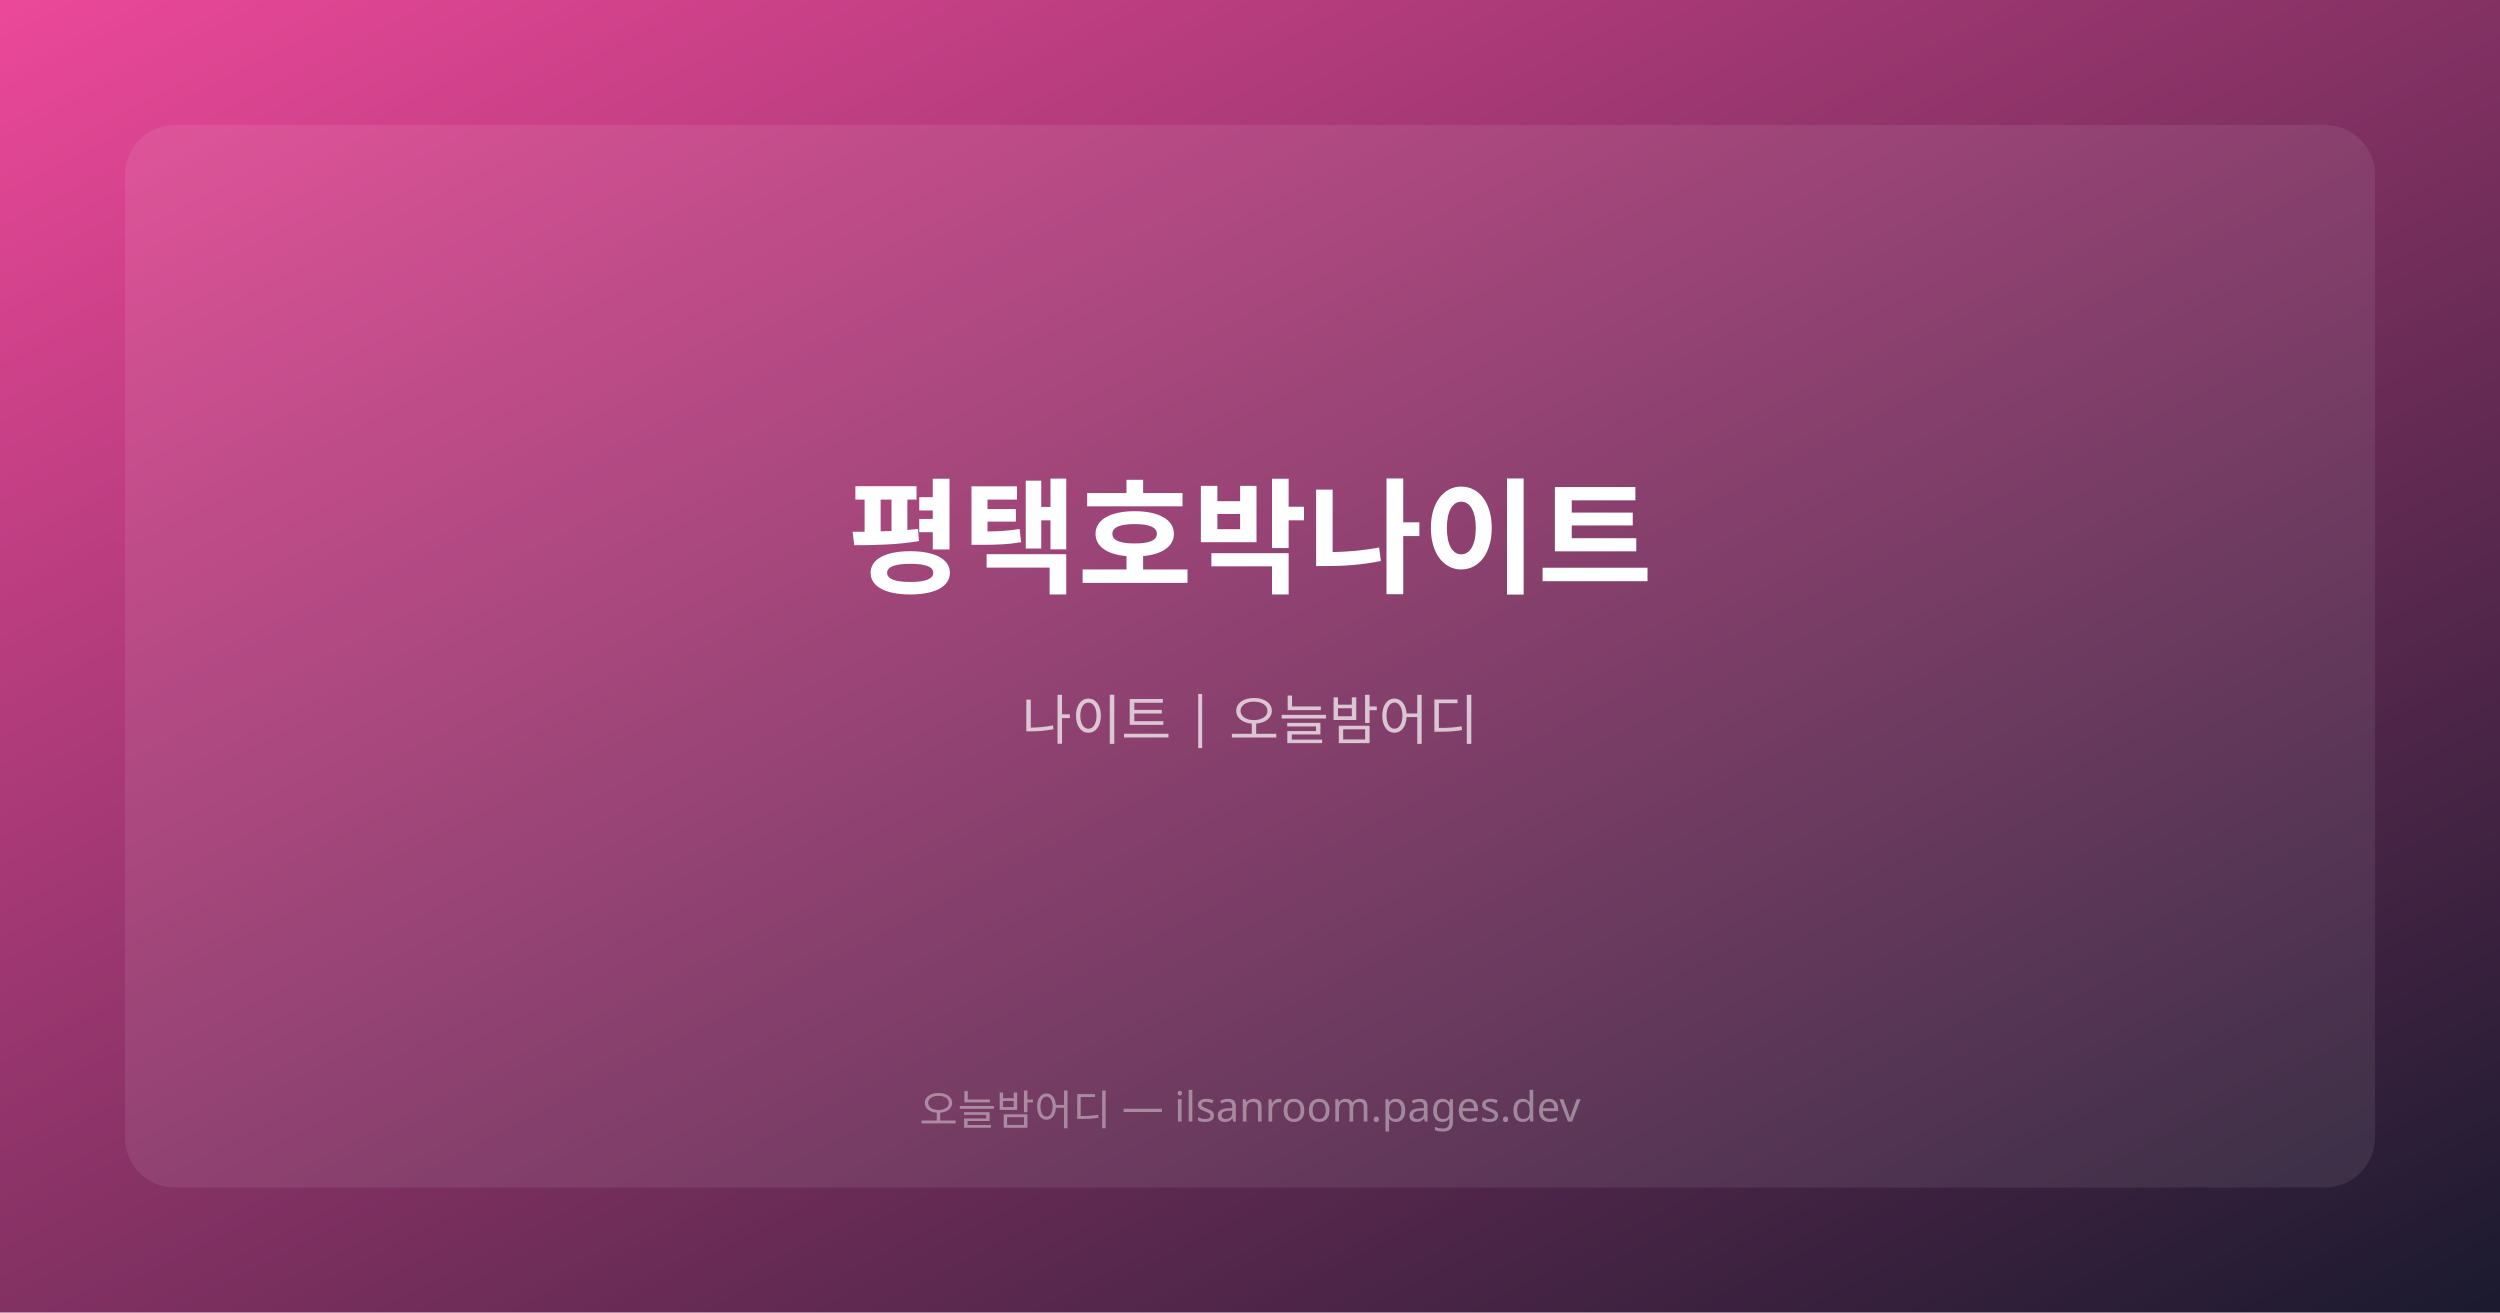
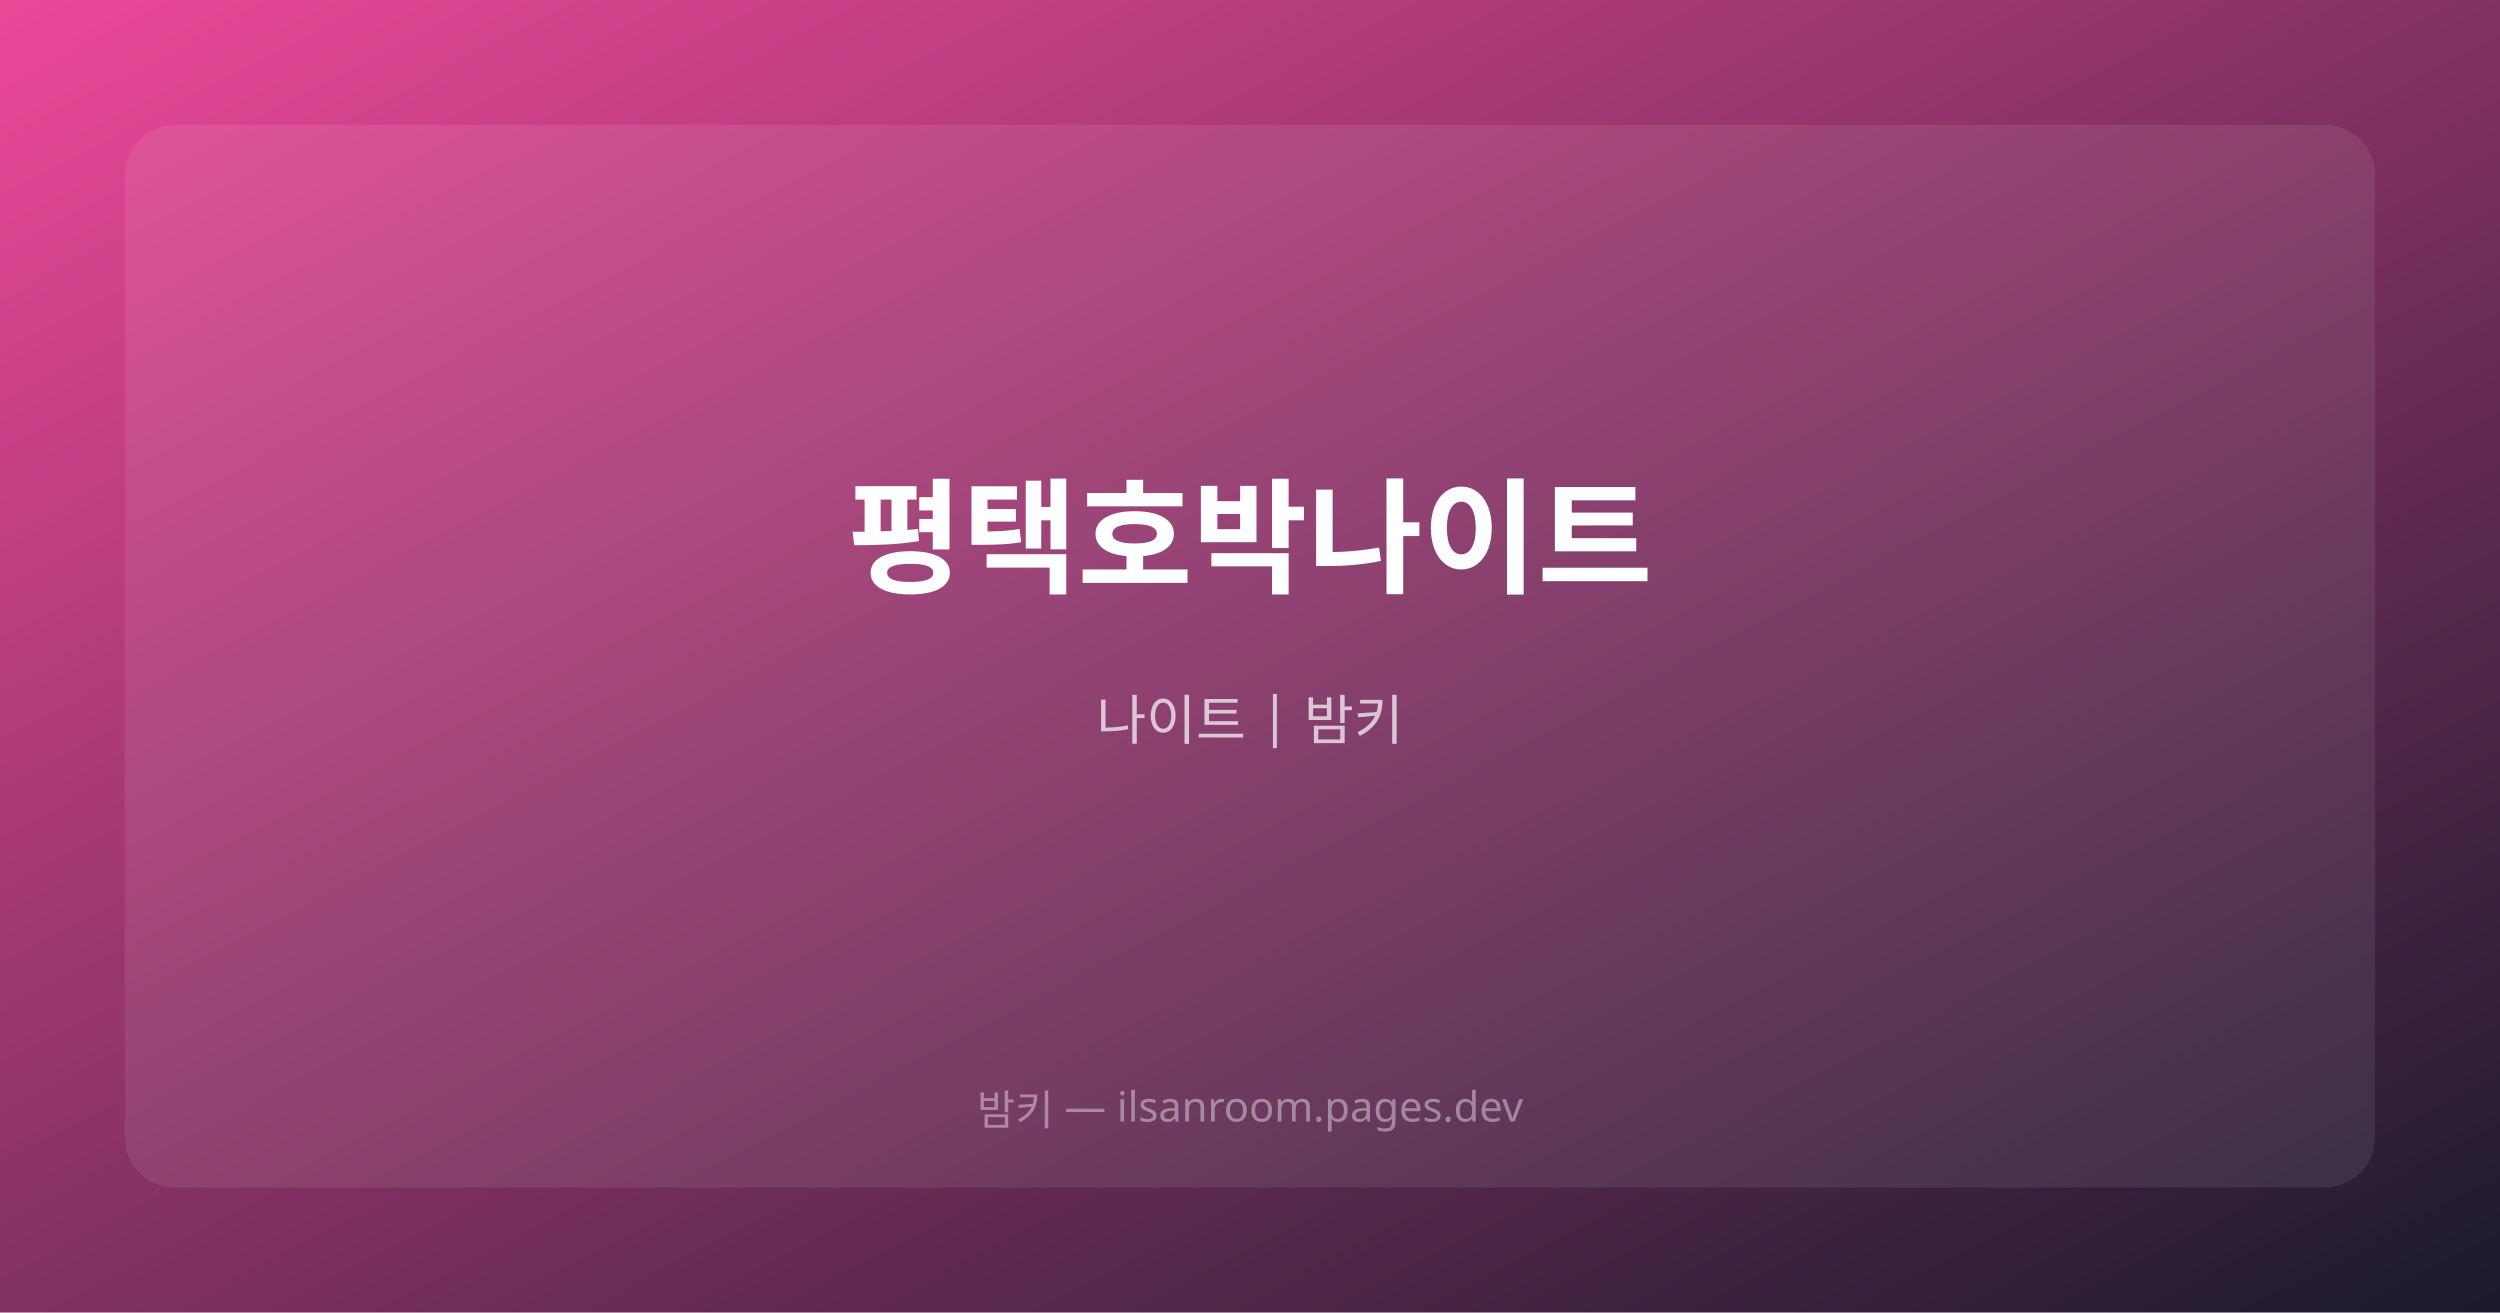
<svg xmlns="http://www.w3.org/2000/svg" width="1200" height="630" viewBox="0 0 1200 630">
  <defs>
    <linearGradient id="bg" x1="0%" y1="0%" x2="100%" y2="100%">
      <stop offset="0%" style="stop-color:#EC4899;stop-opacity:1" />
      <stop offset="100%" style="stop-color:#1a1a2e;stop-opacity:1" />
    </linearGradient>
  </defs>
  <rect width="1200" height="630" fill="url(#bg)" />
  <rect x="60" y="60" width="1080" height="510" rx="24" fill="rgba(255,255,255,0.08)" />
  <text x="600" y="280" text-anchor="middle" font-family="sans-serif" font-size="60" font-weight="bold" fill="white">평택호박나이트</text>
-   <text x="600" y="355" text-anchor="middle" font-family="sans-serif" font-size="26" fill="rgba(255,255,255,0.7)">나이트 | 오늘밤어디</text>
-   <text x="600" y="540" text-anchor="middle" font-family="sans-serif" font-size="20" fill="rgba(255,255,255,0.4)">오늘밤어디 — ilsanroom.pages.dev</text>
+   <text x="600" y="355" text-anchor="middle" font-family="sans-serif" font-size="26" fill="rgba(255,255,255,0.7)">나이트 | 밤키</text>
+   <text x="600" y="540" text-anchor="middle" font-family="sans-serif" font-size="20" fill="rgba(255,255,255,0.4)">밤키 — ilsanroom.pages.dev</text>
</svg>
